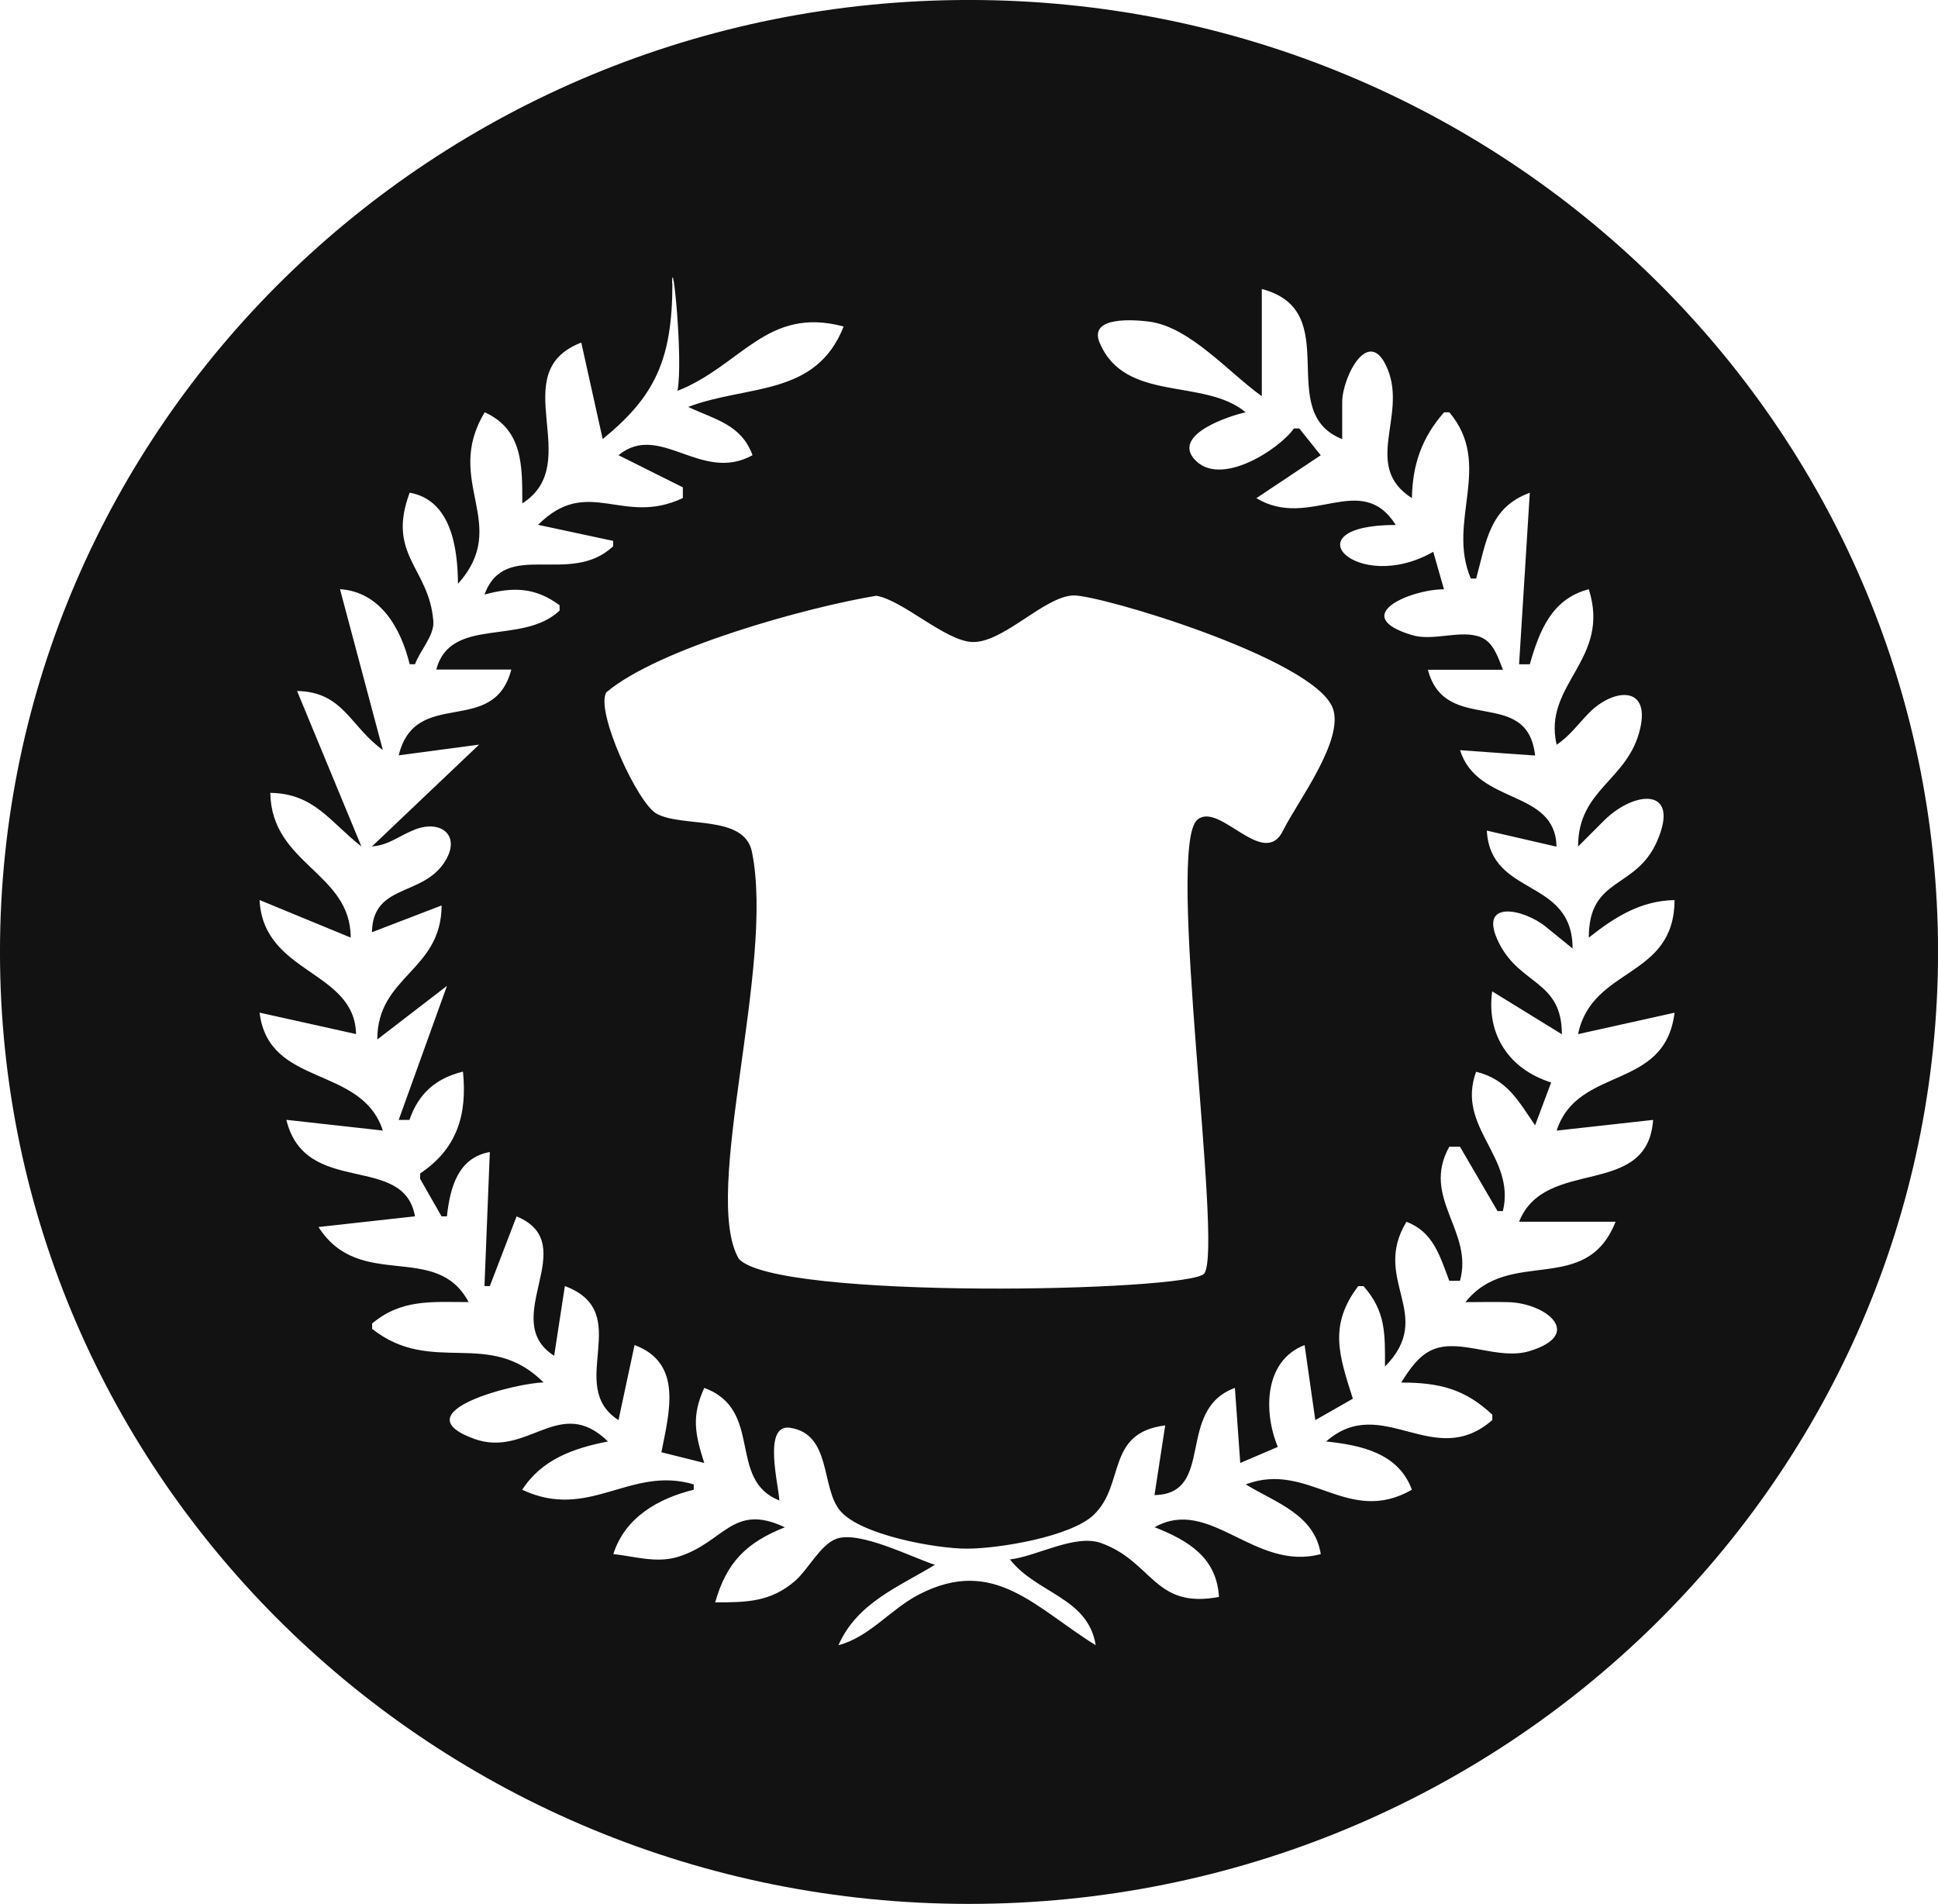
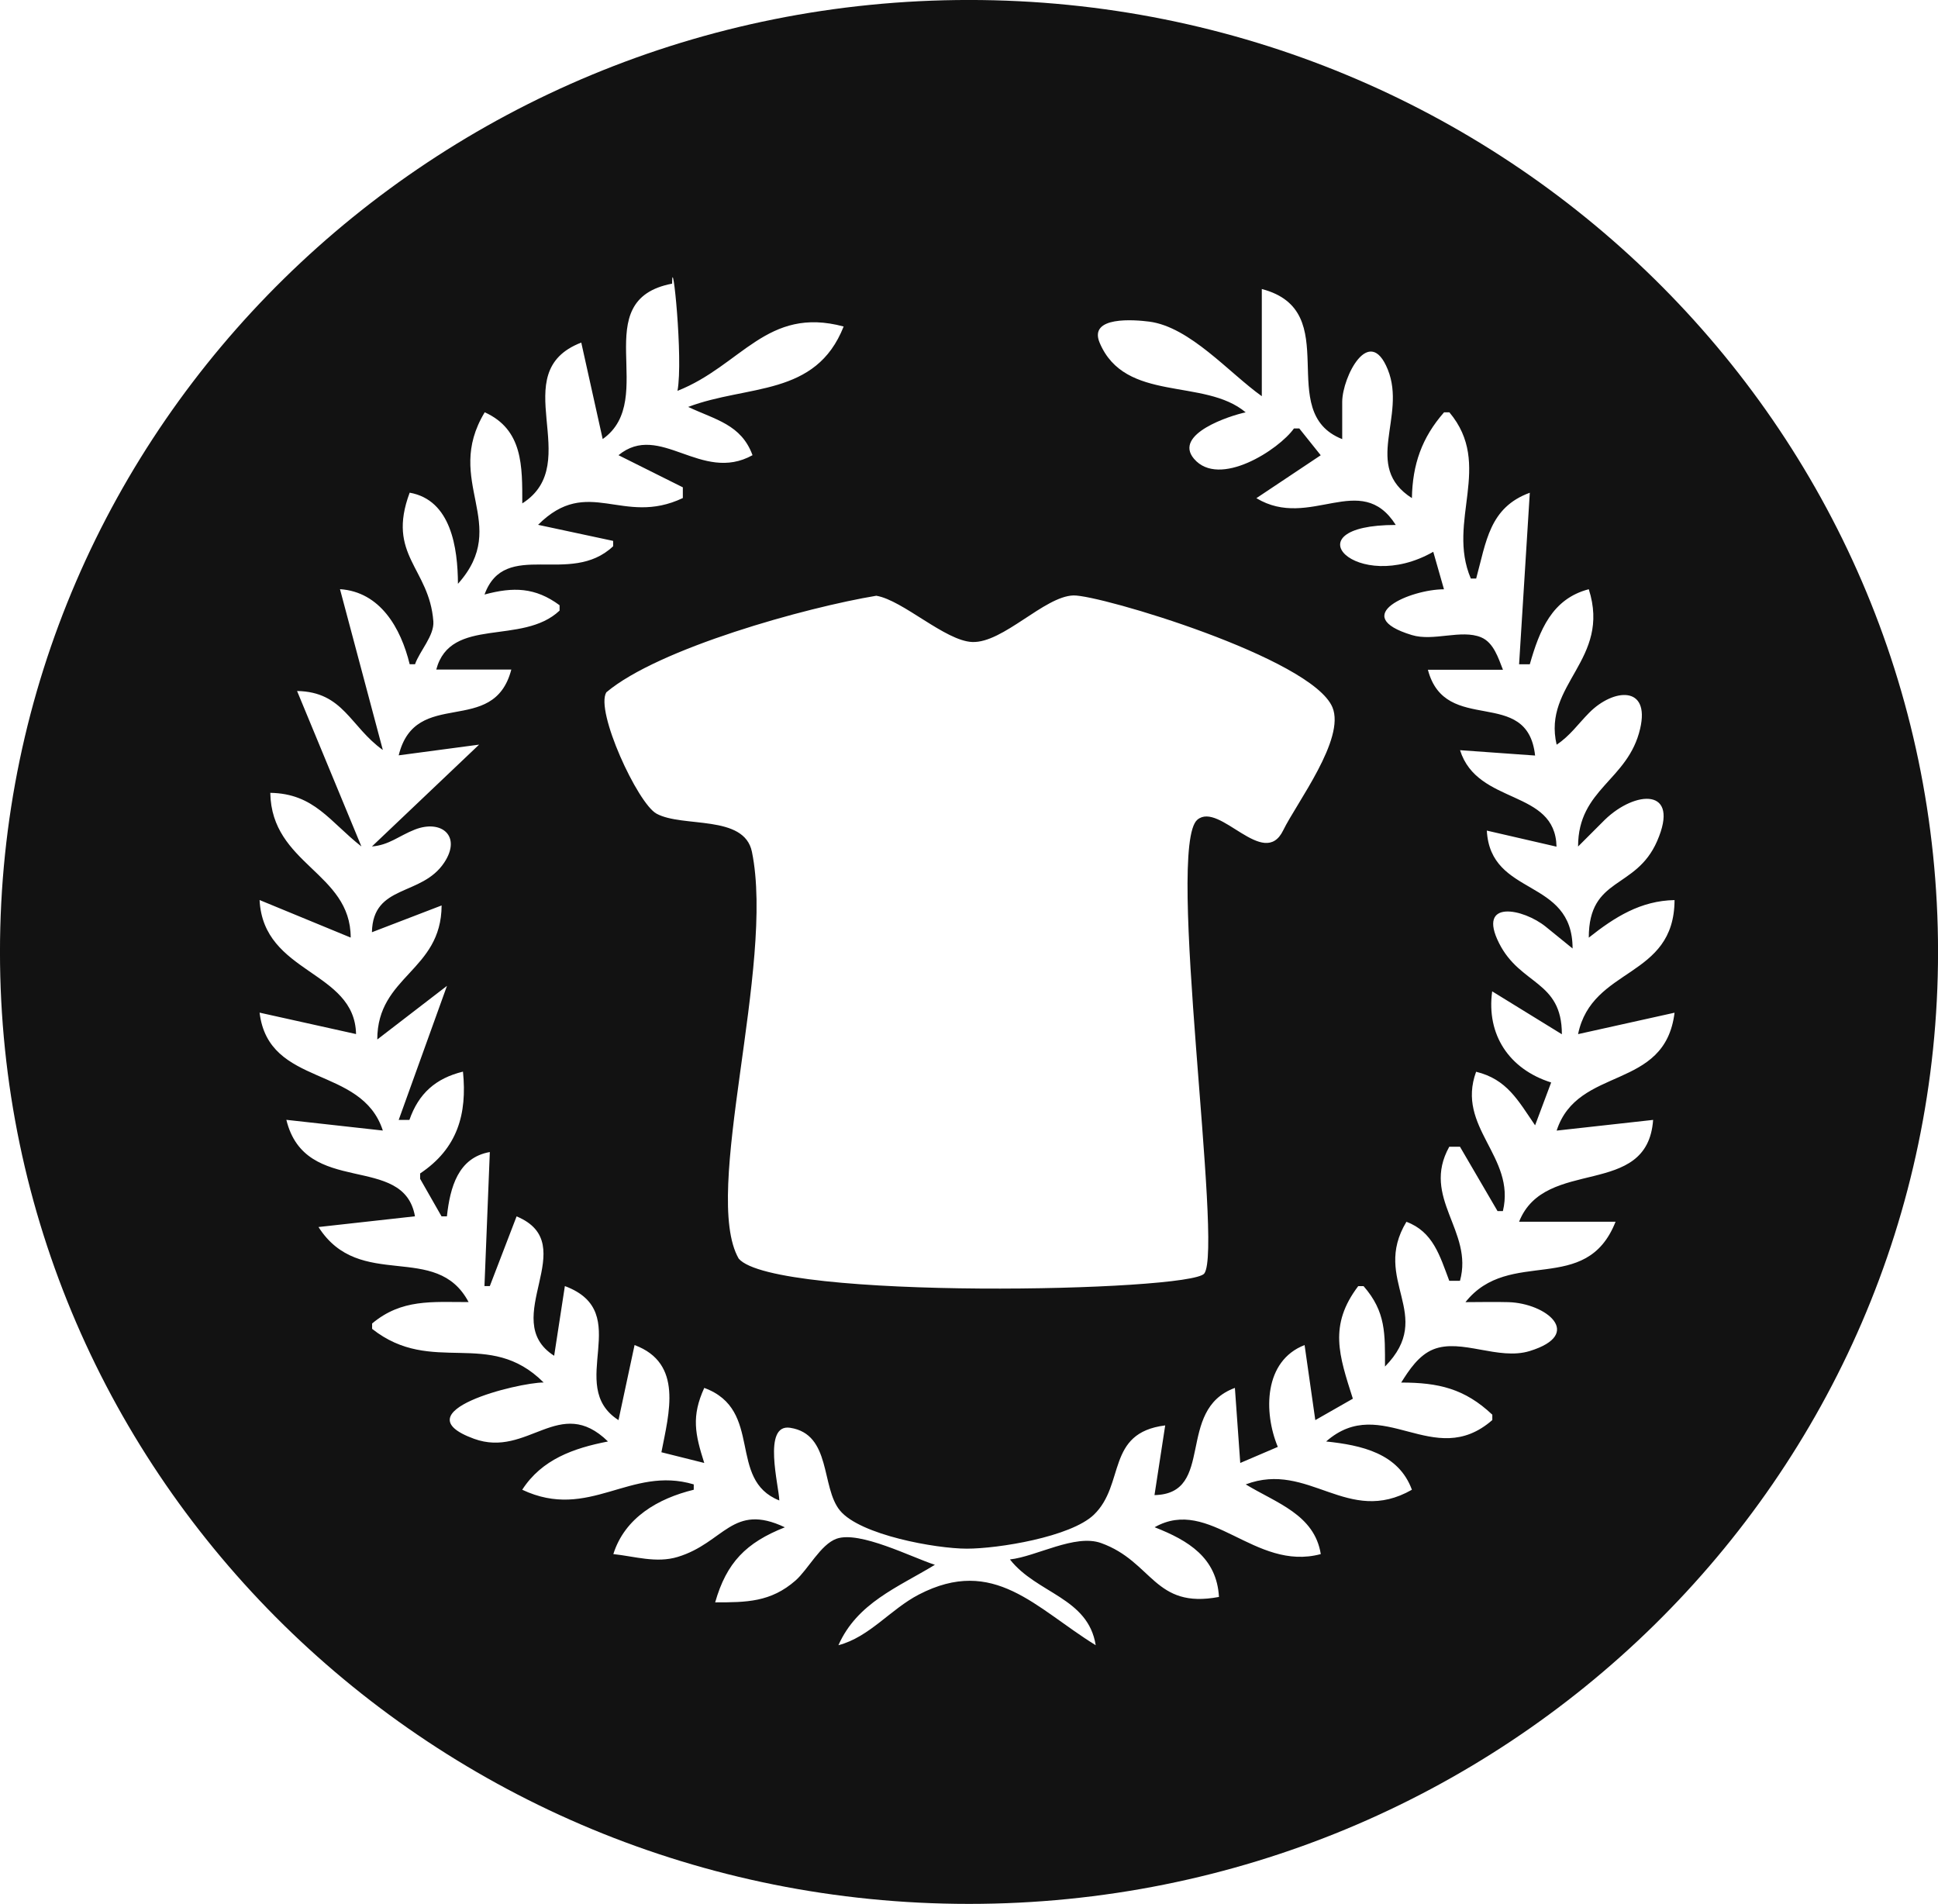
<svg xmlns="http://www.w3.org/2000/svg" width="29.309mm" height="28.793mm" viewBox="0 0 29.309 28.793" version="1.1" id="svg1" xml:space="preserve">
  <defs id="defs1" />
  <g id="layer1" transform="translate(-96.2683,-161.3514)">
    <rect style="fill:none;fill-opacity:1;stroke:none;stroke-width:1.311;stroke-dasharray:none;stroke-opacity:1;paint-order:markers fill stroke" id="rect12" width="38.836" height="39.09" x="91.505" y="156.203" ry="4.307" />
-     <path id="path34" style="opacity:1;fill:#121212;fill-opacity:1;stroke:none;stroke-width:1.059;stroke-dasharray:none;stroke-opacity:1;paint-order:markers fill stroke" d="m 110.923,161.351 c -8.093,1e-5 -14.654,6.445 -14.655,14.396 8.8e-5,7.951 6.561,14.396 14.655,14.396 8.093,-1e-5 14.654,-6.445 14.655,-14.396 -9e-5,-7.951 -6.561,-14.396 -14.655,-14.396 z m -4.49,4.29 c 0,-0.513 0.171,1.144 0.081,1.621 0.966,-0.381 1.353,-1.285 2.513,-0.973 -0.421,1.066 -1.449,0.875 -2.351,1.216 0.41,0.194 0.802,0.264 0.973,0.73 -0.774,0.43 -1.402,-0.512 -2.027,0 l 0.973,0.486 v 0.162 c -0.911,0.433 -1.433,-0.35 -2.189,0.405 l 1.135,0.243 v 0.081 c -0.648,0.613 -1.635,-0.12 -1.945,0.73 0.434,-0.117 0.767,-0.11 1.135,0.162 v 0.081 c -0.566,0.535 -1.649,0.079 -1.865,0.892 h 1.135 c -0.268,1.03 -1.448,0.254 -1.703,1.297 l 1.216,-0.162 -1.621,1.54 c 0.26,-0.021 0.409,-0.161 0.648,-0.255 0.402,-0.158 0.712,0.096 0.446,0.498 -0.342,0.518 -1.079,0.321 -1.094,1.054 l 1.054,-0.405 c -0.004,0.995 -0.973,1.063 -0.973,2.027 l 1.054,-0.811 -0.73,2.027 h 0.162 c 0.14,-0.401 0.398,-0.629 0.81,-0.73 0.065,0.641 -0.082,1.162 -0.648,1.54 v 0.081 l 0.324,0.568 h 0.081 c 0.048,-0.439 0.169,-0.888 0.649,-0.973 l -0.081,2.027 h 0.081 l 0.405,-1.054 c 1.011,0.421 -0.291,1.561 0.568,2.108 l 0.162,-1.054 c 1.074,0.399 -0.003,1.506 0.811,2.027 l 0.243,-1.135 c 0.738,0.274 0.521,1.026 0.406,1.621 l 0.648,0.162 c -0.14,-0.438 -0.196,-0.706 0,-1.135 0.905,0.332 0.341,1.387 1.135,1.702 -0.004,-0.213 -0.26,-1.164 0.164,-1.099 0.629,0.097 0.463,0.901 0.754,1.252 0.307,0.371 1.454,0.576 1.918,0.576 0.475,0 1.57,-0.177 1.921,-0.513 0.478,-0.459 0.178,-1.238 1.079,-1.351 l -0.162,1.054 c 0.929,-0.019 0.311,-1.29 1.216,-1.621 l 0.081,1.135 0.568,-0.243 c -0.218,-0.525 -0.211,-1.302 0.405,-1.54 l 0.162,1.135 0.568,-0.324 c -0.209,-0.656 -0.368,-1.109 0.081,-1.702 h 0.081 c 0.34,0.389 0.324,0.721 0.324,1.216 0.772,-0.785 -0.213,-1.301 0.324,-2.189 0.403,0.15 0.505,0.513 0.648,0.892 h 0.162 c 0.209,-0.754 -0.592,-1.253 -0.162,-2.027 h 0.162 l 0.568,0.973 h 0.081 c 0.198,-0.826 -0.713,-1.265 -0.405,-2.107 0.467,0.114 0.634,0.433 0.892,0.81 l 0.243,-0.648 c -0.636,-0.2 -0.982,-0.724 -0.892,-1.378 l 1.054,0.649 c 0,-0.817 -0.628,-0.737 -0.95,-1.378 -0.337,-0.669 0.369,-0.522 0.707,-0.248 l 0.405,0.329 c 0,-1.077 -1.242,-0.773 -1.297,-1.783 l 1.054,0.243 c -0.018,-0.877 -1.195,-0.62 -1.459,-1.459 l 1.135,0.081 c -0.116,-1.06 -1.358,-0.292 -1.621,-1.297 h 1.135 c -0.069,-0.174 -0.14,-0.412 -0.331,-0.491 -0.299,-0.124 -0.72,0.066 -1.047,-0.034 -0.965,-0.293 -0.015,-0.692 0.486,-0.692 l -0.162,-0.567 c -1.155,0.66 -2.197,-0.406 -0.567,-0.406 -0.53,-0.835 -1.299,0.084 -2.108,-0.405 l 0.973,-0.649 -0.324,-0.405 h -0.081 c -0.228,0.321 -1.13,0.906 -1.511,0.459 -0.32,-0.375 0.549,-0.655 0.781,-0.703 -0.626,-0.526 -1.824,-0.138 -2.209,-1.054 -0.17,-0.406 0.53,-0.346 0.75,-0.318 0.616,0.08 1.209,0.776 1.703,1.128 v -1.621 c 1.269,0.332 0.175,1.859 1.216,2.27 v -0.567 c 0.004,-0.374 0.409,-1.177 0.689,-0.486 0.29,0.715 -0.388,1.464 0.365,1.945 0.009,-0.508 0.15,-0.914 0.486,-1.297 h 0.081 c 0.669,0.797 -0.047,1.646 0.324,2.513 h 0.081 c 0.152,-0.555 0.199,-1.074 0.811,-1.297 l -0.162,2.594 h 0.162 c 0.146,-0.511 0.334,-0.99 0.892,-1.135 0.341,1.068 -0.702,1.434 -0.486,2.351 0.205,-0.137 0.32,-0.309 0.493,-0.484 0.362,-0.366 0.923,-0.419 0.77,0.241 -0.182,0.788 -0.939,0.906 -0.939,1.783 l 0.405,-0.405 c 0.46,-0.446 1.146,-0.491 0.79,0.324 -0.323,0.74 -1.033,0.53 -1.033,1.459 0.393,-0.312 0.786,-0.559 1.297,-0.568 -0.005,1.192 -1.248,1.004 -1.459,2.027 l 1.459,-0.324 c -0.145,1.188 -1.464,0.796 -1.783,1.783 l 1.459,-0.162 c -0.086,1.201 -1.635,0.55 -2.027,1.54 h 1.459 c -0.447,1.133 -1.603,0.376 -2.27,1.216 0.216,0 0.433,-0.006 0.649,0 0.572,0.016 1.15,0.484 0.324,0.739 -0.476,0.147 -1.036,-0.195 -1.459,-0.025 -0.221,0.089 -0.367,0.313 -0.486,0.502 0.564,0 0.961,0.092 1.378,0.486 v 0.081 c -0.887,0.775 -1.668,-0.418 -2.513,0.324 0.533,0.056 1.095,0.178 1.297,0.73 -0.973,0.556 -1.561,-0.441 -2.513,-0.081 0.462,0.281 1.039,0.456 1.135,1.054 -1.002,0.269 -1.677,-0.88 -2.513,-0.406 0.512,0.2 0.94,0.462 0.973,1.054 -0.983,0.186 -0.998,-0.533 -1.783,-0.815 -0.394,-0.141 -0.979,0.204 -1.378,0.248 0.404,0.517 1.182,0.574 1.297,1.297 -0.911,-0.562 -1.536,-1.356 -2.675,-0.766 -0.43,0.223 -0.746,0.643 -1.216,0.766 0.285,-0.641 0.897,-0.874 1.459,-1.216 -0.342,-0.109 -1.14,-0.519 -1.488,-0.394 -0.24,0.086 -0.429,0.463 -0.619,0.631 -0.375,0.329 -0.744,0.331 -1.216,0.331 0.172,-0.602 0.467,-0.903 1.054,-1.135 -0.795,-0.377 -0.917,0.235 -1.621,0.448 -0.322,0.098 -0.653,-0.009 -0.973,-0.043 0.174,-0.551 0.675,-0.841 1.216,-0.973 v -0.081 c -0.963,-0.287 -1.581,0.558 -2.594,0.081 0.296,-0.459 0.777,-0.629 1.297,-0.73 -0.733,-0.715 -1.211,0.257 -2.027,-0.041 -1.126,-0.411 0.67,-0.851 1.054,-0.851 -0.829,-0.829 -1.685,-0.093 -2.594,-0.811 v -0.081 c 0.446,-0.374 0.905,-0.324 1.459,-0.324 -0.489,-0.924 -1.646,-0.156 -2.27,-1.135 l 1.459,-0.162 c -0.171,-0.967 -1.658,-0.281 -1.945,-1.459 l 1.459,0.162 c -0.322,-0.995 -1.726,-0.647 -1.864,-1.783 l 1.459,0.324 c -0.02,-0.967 -1.403,-0.905 -1.459,-2.027 l 1.378,0.568 c 0,-0.987 -1.198,-1.104 -1.216,-2.189 0.666,0.011 0.901,0.438 1.378,0.811 l -0.973,-2.351 c 0.702,0.012 0.802,0.539 1.297,0.892 l -0.648,-2.432 c 0.608,0.041 0.92,0.586 1.054,1.135 h 0.081 c 0.07,-0.2 0.293,-0.433 0.277,-0.648 -0.06,-0.809 -0.712,-1 -0.358,-1.946 0.627,0.111 0.727,0.836 0.73,1.378 0.81,-0.905 -0.231,-1.543 0.405,-2.594 0.58,0.263 0.568,0.816 0.568,1.378 0.961,-0.61 -0.281,-1.981 0.892,-2.432 l 0.324,1.459 c 0.787,-0.641 1.054,-1.198 1.054,-2.351 z m 3.09,4.72 c 0.401,0.068 1.04,0.683 1.449,0.699 0.467,0.018 1.09,-0.691 1.53,-0.704 0.395,-0.011 3.604,0.945 3.917,1.691 0.2,0.478 -0.543,1.447 -0.745,1.862 -0.293,0.601 -0.962,-0.441 -1.297,-0.162 -0.486,0.405 0.395,6.476 0.104,6.863 -0.207,0.275 -6.5,0.406 -7.041,-0.225 -0.567,-0.988 0.553,-4.43 0.2,-6.152 -0.117,-0.57 -1.047,-0.361 -1.443,-0.577 -0.287,-0.157 -0.93,-1.555 -0.759,-1.835 0.787,-0.665 3.018,-1.284 4.086,-1.461 z" />
+     <path id="path34" style="opacity:1;fill:#121212;fill-opacity:1;stroke:none;stroke-width:1.059;stroke-dasharray:none;stroke-opacity:1;paint-order:markers fill stroke" d="m 110.923,161.351 c -8.093,1e-5 -14.654,6.445 -14.655,14.396 8.8e-5,7.951 6.561,14.396 14.655,14.396 8.093,-1e-5 14.654,-6.445 14.655,-14.396 -9e-5,-7.951 -6.561,-14.396 -14.655,-14.396 z m -4.49,4.29 c 0,-0.513 0.171,1.144 0.081,1.621 0.966,-0.381 1.353,-1.285 2.513,-0.973 -0.421,1.066 -1.449,0.875 -2.351,1.216 0.41,0.194 0.802,0.264 0.973,0.73 -0.774,0.43 -1.402,-0.512 -2.027,0 l 0.973,0.486 v 0.162 c -0.911,0.433 -1.433,-0.35 -2.189,0.405 l 1.135,0.243 v 0.081 c -0.648,0.613 -1.635,-0.12 -1.945,0.73 0.434,-0.117 0.767,-0.11 1.135,0.162 v 0.081 c -0.566,0.535 -1.649,0.079 -1.865,0.892 h 1.135 c -0.268,1.03 -1.448,0.254 -1.703,1.297 l 1.216,-0.162 -1.621,1.54 c 0.26,-0.021 0.409,-0.161 0.648,-0.255 0.402,-0.158 0.712,0.096 0.446,0.498 -0.342,0.518 -1.079,0.321 -1.094,1.054 l 1.054,-0.405 c -0.004,0.995 -0.973,1.063 -0.973,2.027 l 1.054,-0.811 -0.73,2.027 h 0.162 c 0.14,-0.401 0.398,-0.629 0.81,-0.73 0.065,0.641 -0.082,1.162 -0.648,1.54 v 0.081 l 0.324,0.568 h 0.081 c 0.048,-0.439 0.169,-0.888 0.649,-0.973 l -0.081,2.027 h 0.081 l 0.405,-1.054 c 1.011,0.421 -0.291,1.561 0.568,2.108 l 0.162,-1.054 c 1.074,0.399 -0.003,1.506 0.811,2.027 l 0.243,-1.135 c 0.738,0.274 0.521,1.026 0.406,1.621 l 0.648,0.162 c -0.14,-0.438 -0.196,-0.706 0,-1.135 0.905,0.332 0.341,1.387 1.135,1.702 -0.004,-0.213 -0.26,-1.164 0.164,-1.099 0.629,0.097 0.463,0.901 0.754,1.252 0.307,0.371 1.454,0.576 1.918,0.576 0.475,0 1.57,-0.177 1.921,-0.513 0.478,-0.459 0.178,-1.238 1.079,-1.351 l -0.162,1.054 c 0.929,-0.019 0.311,-1.29 1.216,-1.621 l 0.081,1.135 0.568,-0.243 c -0.218,-0.525 -0.211,-1.302 0.405,-1.54 l 0.162,1.135 0.568,-0.324 c -0.209,-0.656 -0.368,-1.109 0.081,-1.702 h 0.081 c 0.34,0.389 0.324,0.721 0.324,1.216 0.772,-0.785 -0.213,-1.301 0.324,-2.189 0.403,0.15 0.505,0.513 0.648,0.892 h 0.162 c 0.209,-0.754 -0.592,-1.253 -0.162,-2.027 h 0.162 l 0.568,0.973 h 0.081 c 0.198,-0.826 -0.713,-1.265 -0.405,-2.107 0.467,0.114 0.634,0.433 0.892,0.81 l 0.243,-0.648 c -0.636,-0.2 -0.982,-0.724 -0.892,-1.378 l 1.054,0.649 c 0,-0.817 -0.628,-0.737 -0.95,-1.378 -0.337,-0.669 0.369,-0.522 0.707,-0.248 l 0.405,0.329 c 0,-1.077 -1.242,-0.773 -1.297,-1.783 l 1.054,0.243 c -0.018,-0.877 -1.195,-0.62 -1.459,-1.459 l 1.135,0.081 c -0.116,-1.06 -1.358,-0.292 -1.621,-1.297 h 1.135 c -0.069,-0.174 -0.14,-0.412 -0.331,-0.491 -0.299,-0.124 -0.72,0.066 -1.047,-0.034 -0.965,-0.293 -0.015,-0.692 0.486,-0.692 l -0.162,-0.567 c -1.155,0.66 -2.197,-0.406 -0.567,-0.406 -0.53,-0.835 -1.299,0.084 -2.108,-0.405 l 0.973,-0.649 -0.324,-0.405 h -0.081 c -0.228,0.321 -1.13,0.906 -1.511,0.459 -0.32,-0.375 0.549,-0.655 0.781,-0.703 -0.626,-0.526 -1.824,-0.138 -2.209,-1.054 -0.17,-0.406 0.53,-0.346 0.75,-0.318 0.616,0.08 1.209,0.776 1.703,1.128 v -1.621 c 1.269,0.332 0.175,1.859 1.216,2.27 v -0.567 c 0.004,-0.374 0.409,-1.177 0.689,-0.486 0.29,0.715 -0.388,1.464 0.365,1.945 0.009,-0.508 0.15,-0.914 0.486,-1.297 h 0.081 c 0.669,0.797 -0.047,1.646 0.324,2.513 h 0.081 c 0.152,-0.555 0.199,-1.074 0.811,-1.297 l -0.162,2.594 h 0.162 c 0.146,-0.511 0.334,-0.99 0.892,-1.135 0.341,1.068 -0.702,1.434 -0.486,2.351 0.205,-0.137 0.32,-0.309 0.493,-0.484 0.362,-0.366 0.923,-0.419 0.77,0.241 -0.182,0.788 -0.939,0.906 -0.939,1.783 l 0.405,-0.405 c 0.46,-0.446 1.146,-0.491 0.79,0.324 -0.323,0.74 -1.033,0.53 -1.033,1.459 0.393,-0.312 0.786,-0.559 1.297,-0.568 -0.005,1.192 -1.248,1.004 -1.459,2.027 l 1.459,-0.324 c -0.145,1.188 -1.464,0.796 -1.783,1.783 l 1.459,-0.162 c -0.086,1.201 -1.635,0.55 -2.027,1.54 h 1.459 c -0.447,1.133 -1.603,0.376 -2.27,1.216 0.216,0 0.433,-0.006 0.649,0 0.572,0.016 1.15,0.484 0.324,0.739 -0.476,0.147 -1.036,-0.195 -1.459,-0.025 -0.221,0.089 -0.367,0.313 -0.486,0.502 0.564,0 0.961,0.092 1.378,0.486 v 0.081 c -0.887,0.775 -1.668,-0.418 -2.513,0.324 0.533,0.056 1.095,0.178 1.297,0.73 -0.973,0.556 -1.561,-0.441 -2.513,-0.081 0.462,0.281 1.039,0.456 1.135,1.054 -1.002,0.269 -1.677,-0.88 -2.513,-0.406 0.512,0.2 0.94,0.462 0.973,1.054 -0.983,0.186 -0.998,-0.533 -1.783,-0.815 -0.394,-0.141 -0.979,0.204 -1.378,0.248 0.404,0.517 1.182,0.574 1.297,1.297 -0.911,-0.562 -1.536,-1.356 -2.675,-0.766 -0.43,0.223 -0.746,0.643 -1.216,0.766 0.285,-0.641 0.897,-0.874 1.459,-1.216 -0.342,-0.109 -1.14,-0.519 -1.488,-0.394 -0.24,0.086 -0.429,0.463 -0.619,0.631 -0.375,0.329 -0.744,0.331 -1.216,0.331 0.172,-0.602 0.467,-0.903 1.054,-1.135 -0.795,-0.377 -0.917,0.235 -1.621,0.448 -0.322,0.098 -0.653,-0.009 -0.973,-0.043 0.174,-0.551 0.675,-0.841 1.216,-0.973 v -0.081 c -0.963,-0.287 -1.581,0.558 -2.594,0.081 0.296,-0.459 0.777,-0.629 1.297,-0.73 -0.733,-0.715 -1.211,0.257 -2.027,-0.041 -1.126,-0.411 0.67,-0.851 1.054,-0.851 -0.829,-0.829 -1.685,-0.093 -2.594,-0.811 v -0.081 c 0.446,-0.374 0.905,-0.324 1.459,-0.324 -0.489,-0.924 -1.646,-0.156 -2.27,-1.135 l 1.459,-0.162 c -0.171,-0.967 -1.658,-0.281 -1.945,-1.459 l 1.459,0.162 c -0.322,-0.995 -1.726,-0.647 -1.864,-1.783 l 1.459,0.324 c -0.02,-0.967 -1.403,-0.905 -1.459,-2.027 l 1.378,0.568 c 0,-0.987 -1.198,-1.104 -1.216,-2.189 0.666,0.011 0.901,0.438 1.378,0.811 l -0.973,-2.351 c 0.702,0.012 0.802,0.539 1.297,0.892 l -0.648,-2.432 c 0.608,0.041 0.92,0.586 1.054,1.135 h 0.081 c 0.07,-0.2 0.293,-0.433 0.277,-0.648 -0.06,-0.809 -0.712,-1 -0.358,-1.946 0.627,0.111 0.727,0.836 0.73,1.378 0.81,-0.905 -0.231,-1.543 0.405,-2.594 0.58,0.263 0.568,0.816 0.568,1.378 0.961,-0.61 -0.281,-1.981 0.892,-2.432 l 0.324,1.459 c 0.855,-0.601 -0.263,-2.103 1.054,-2.351 z m 3.09,4.72 c 0.401,0.068 1.04,0.683 1.449,0.699 0.467,0.018 1.09,-0.691 1.53,-0.704 0.395,-0.011 3.604,0.945 3.917,1.691 0.2,0.478 -0.543,1.447 -0.745,1.862 -0.293,0.601 -0.962,-0.441 -1.297,-0.162 -0.486,0.405 0.395,6.476 0.104,6.863 -0.207,0.275 -6.5,0.406 -7.041,-0.225 -0.567,-0.988 0.553,-4.43 0.2,-6.152 -0.117,-0.57 -1.047,-0.361 -1.443,-0.577 -0.287,-0.157 -0.93,-1.555 -0.759,-1.835 0.787,-0.665 3.018,-1.284 4.086,-1.461 z" />
  </g>
</svg>
